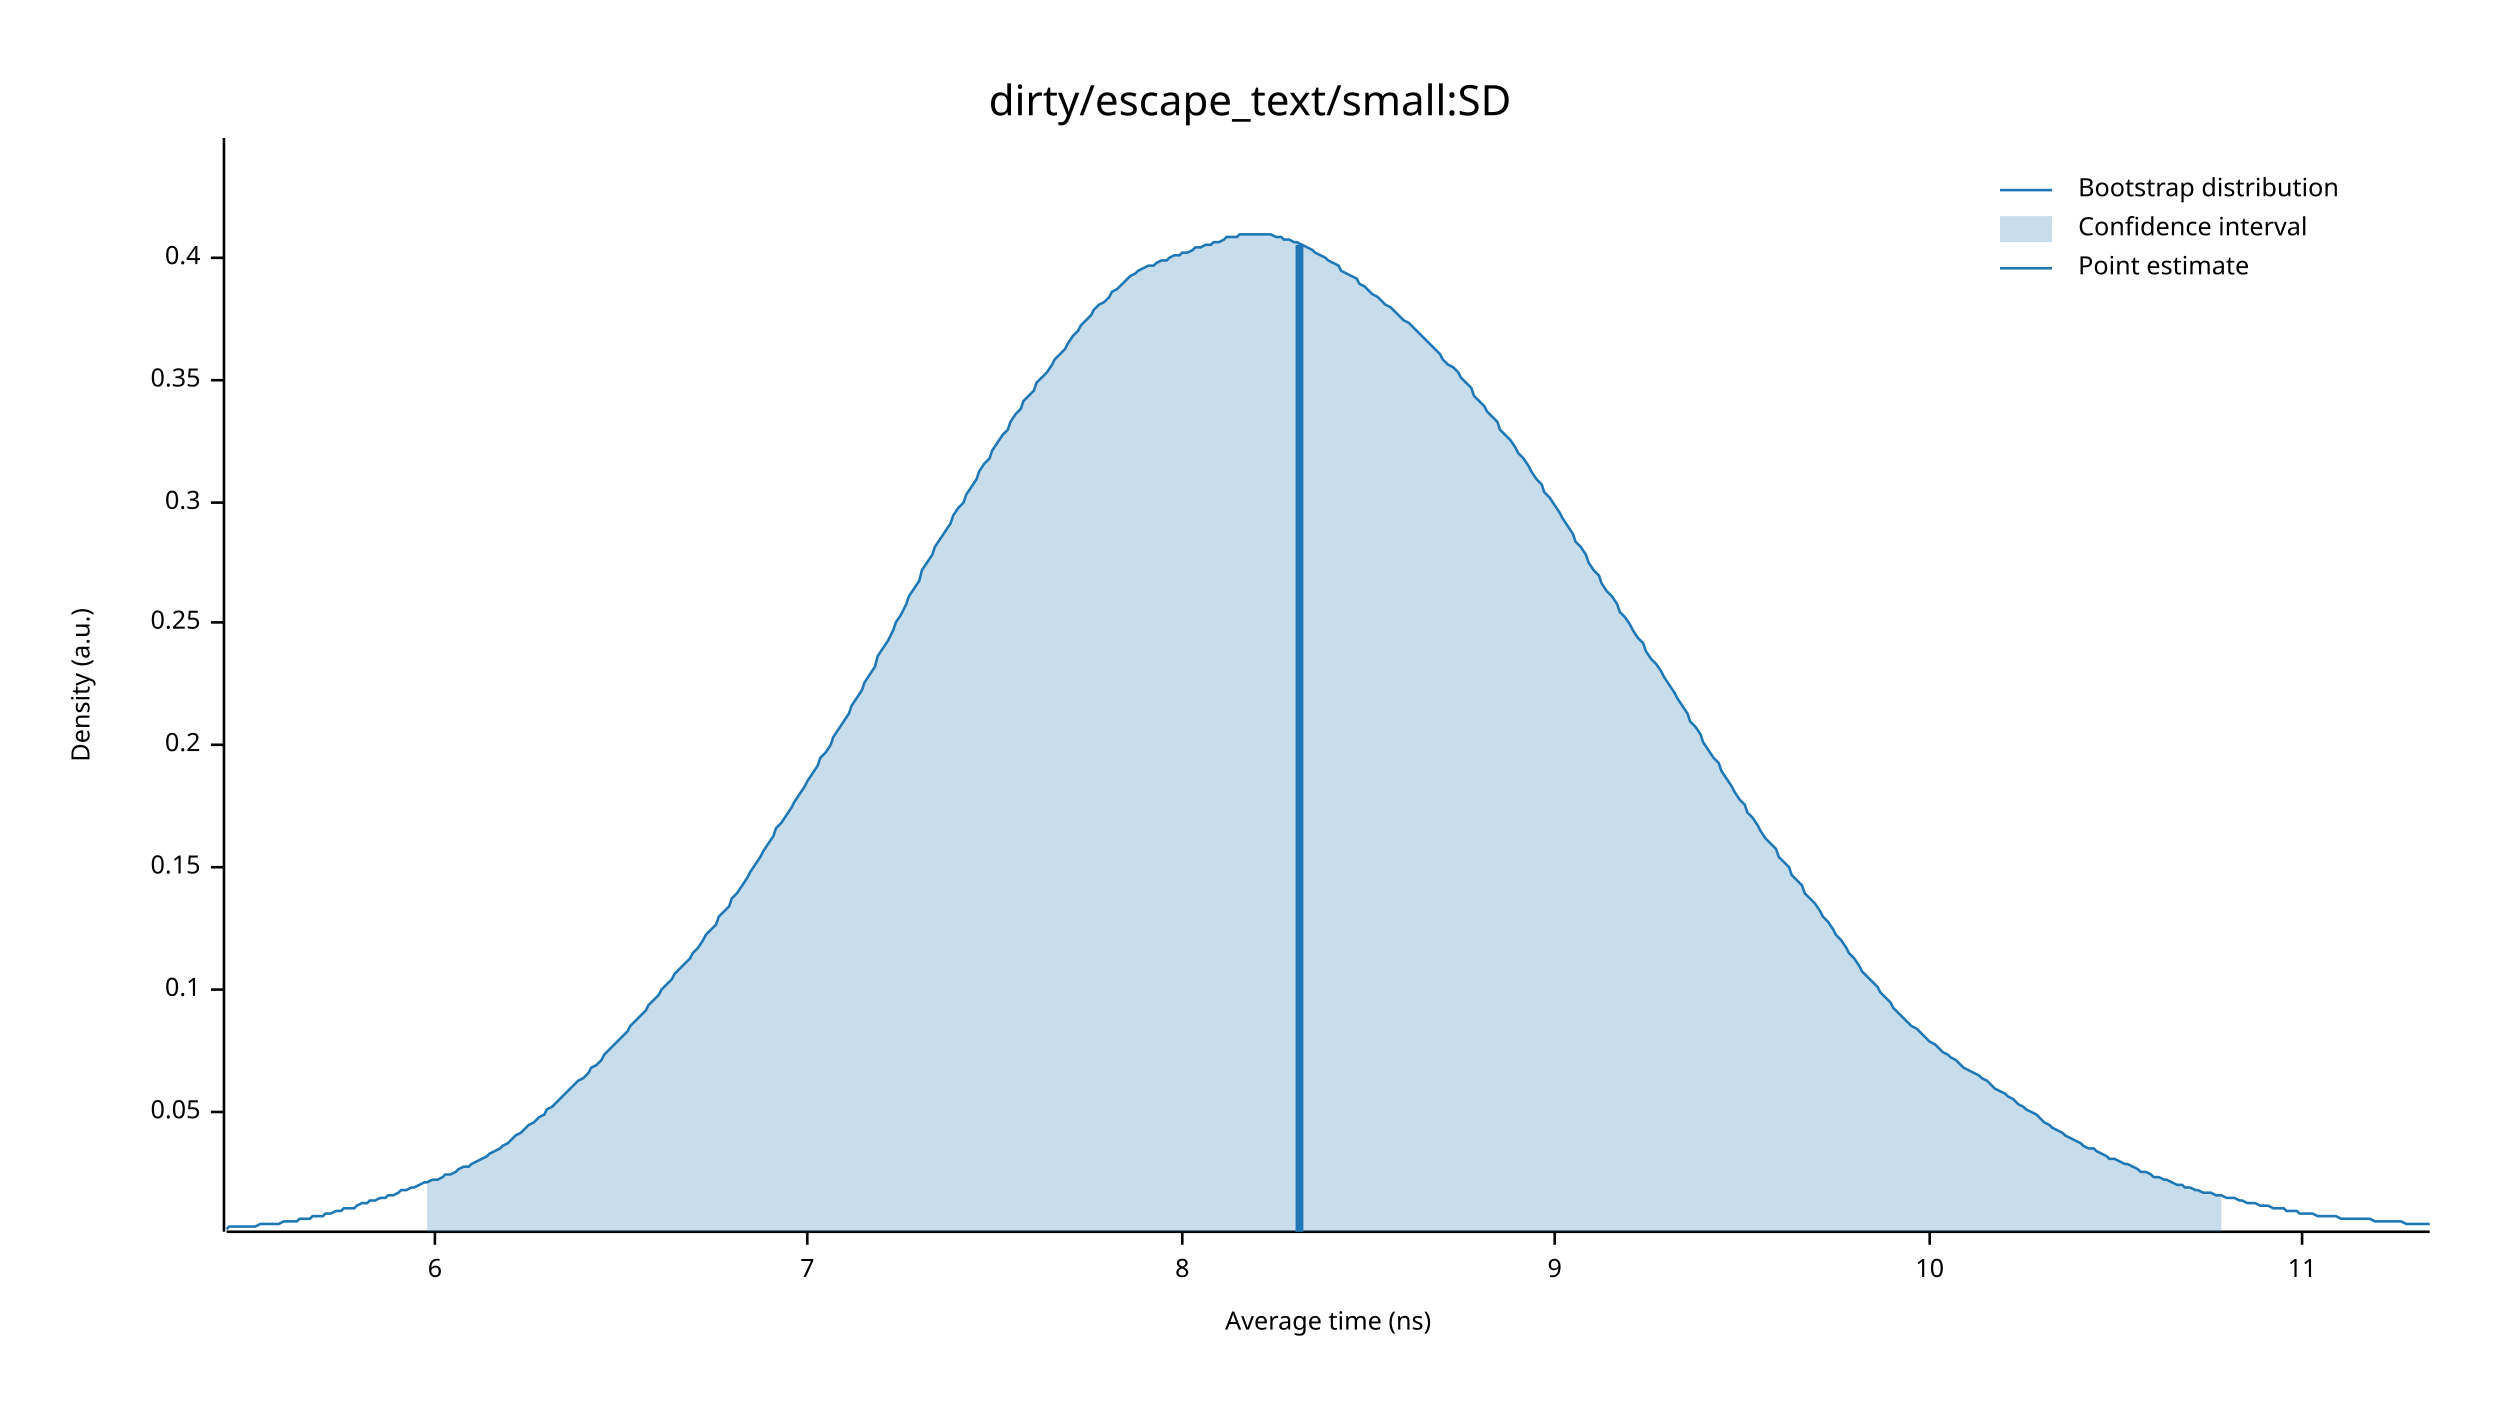
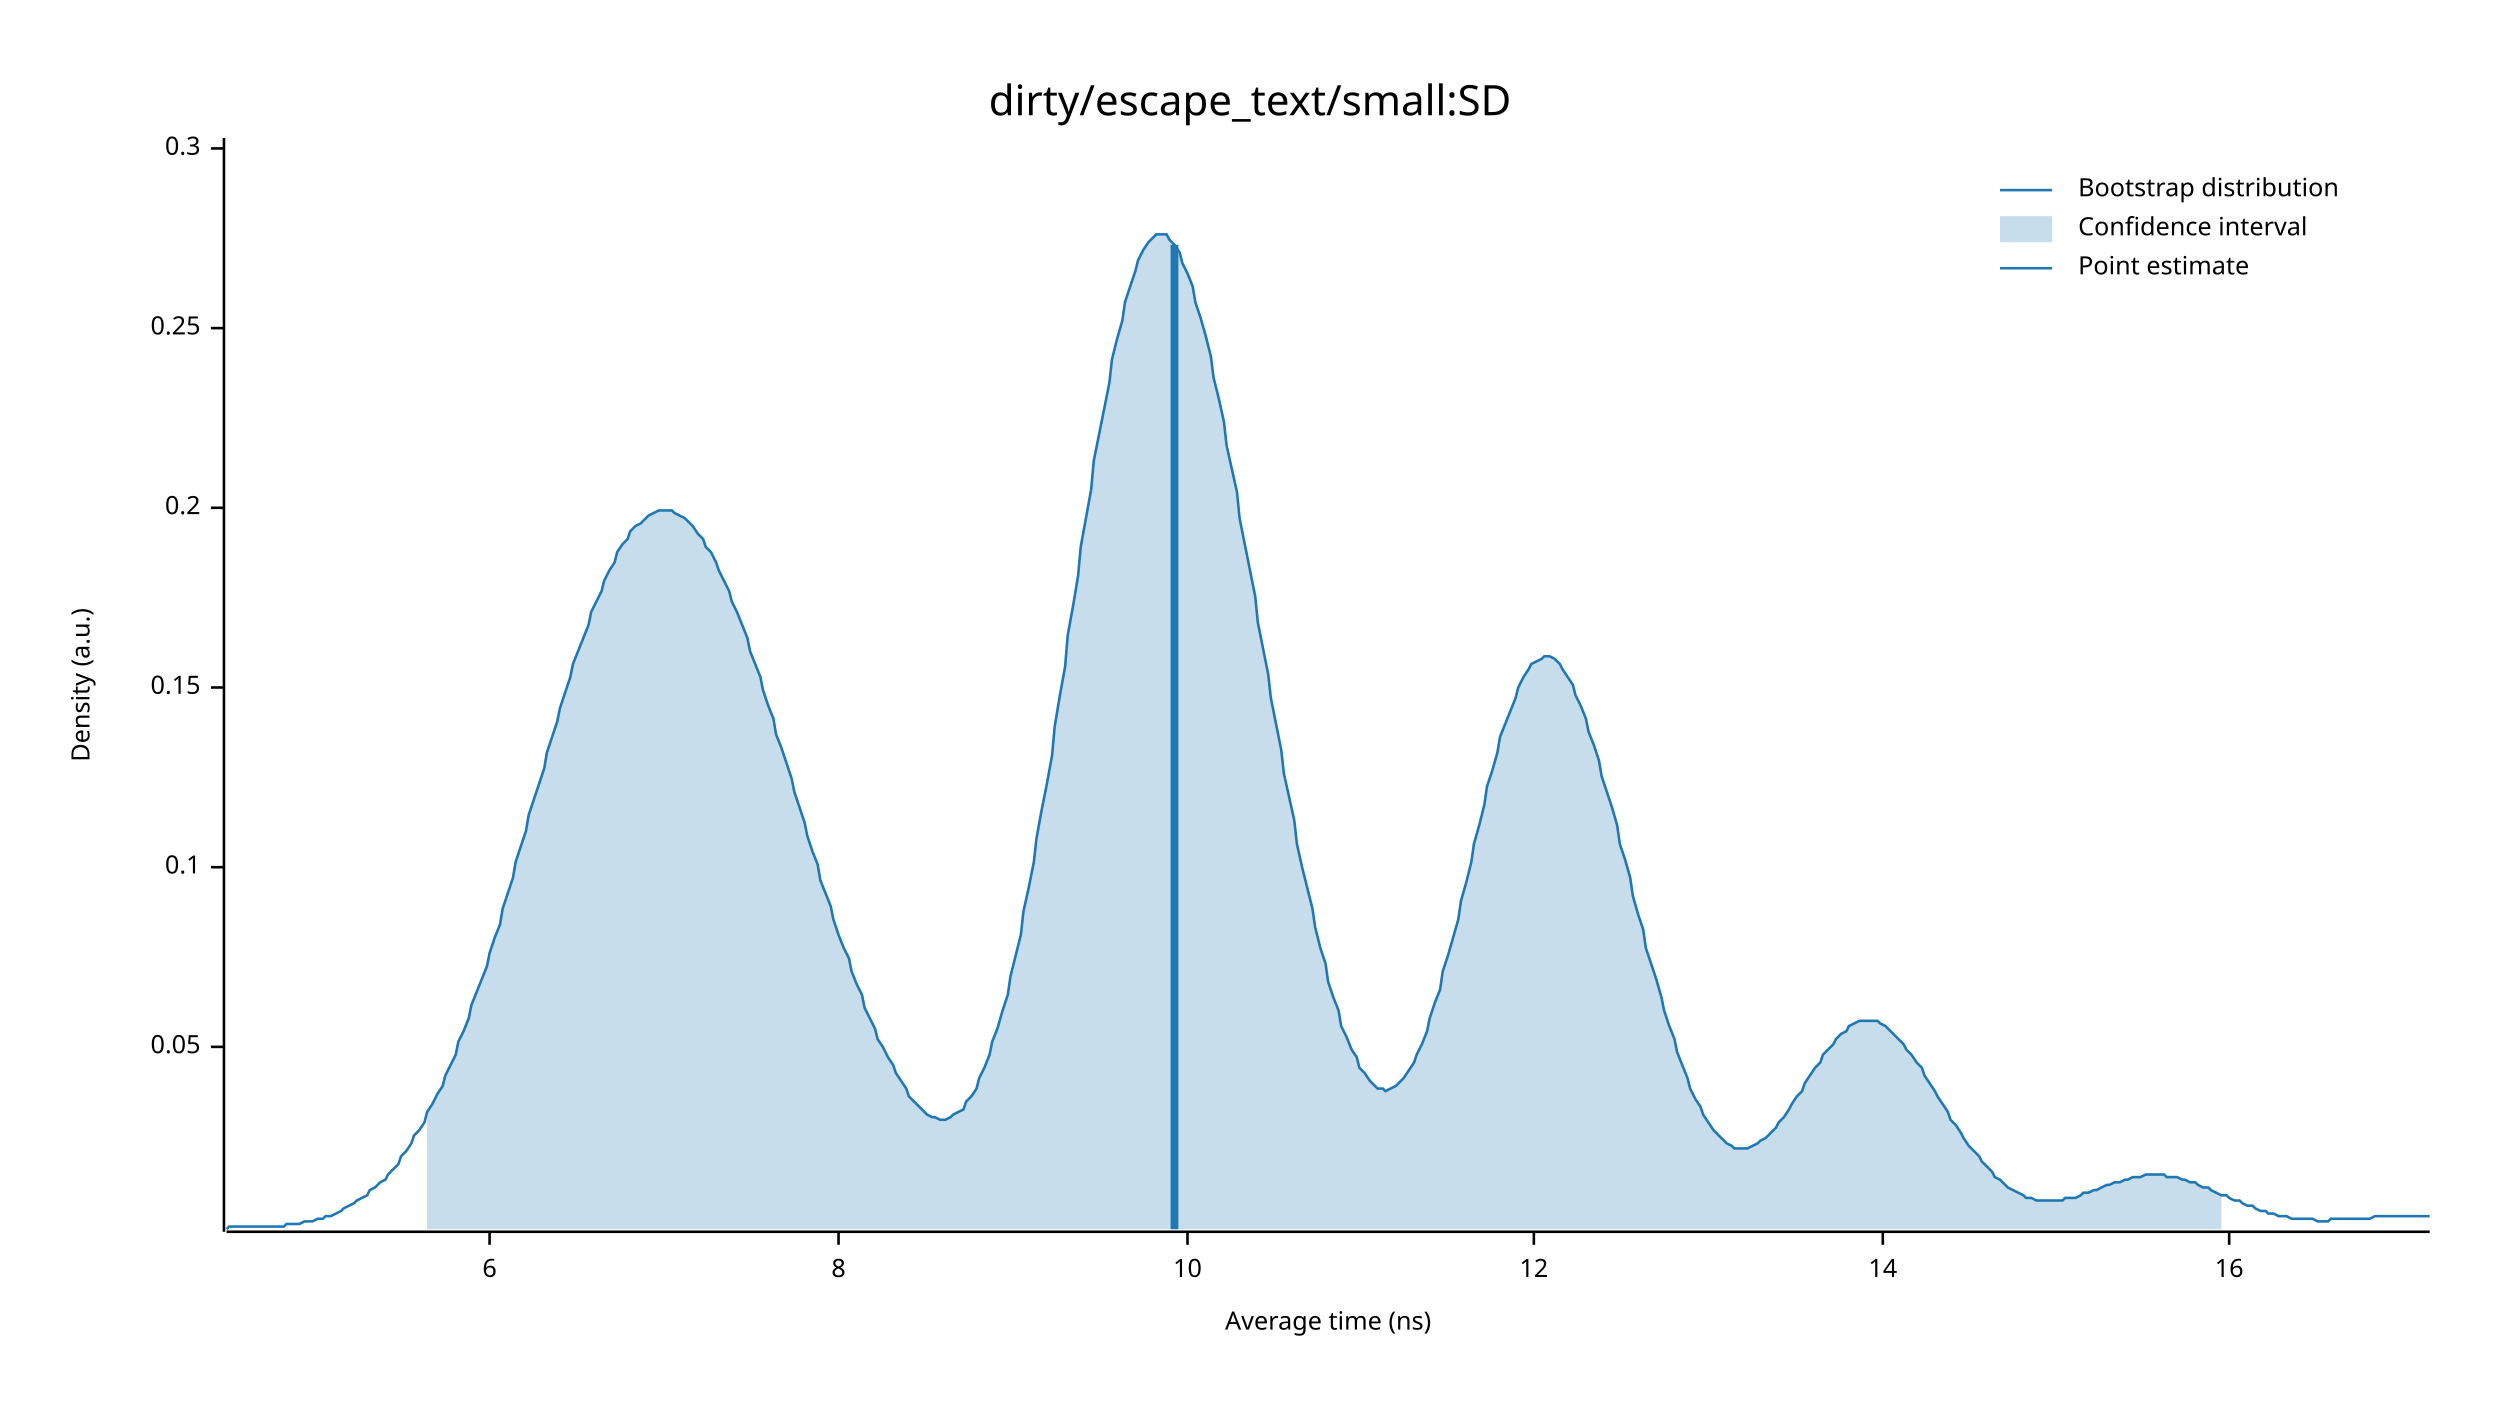
<svg xmlns="http://www.w3.org/2000/svg" width="960" height="540" viewBox="0 0 960 540">
  <text x="480" y="32" dy="0.76em" text-anchor="middle" font-family="sans-serif" font-size="16.129" opacity="1" fill="#000000">
dirty/escape_text/small:SD
</text>
  <text x="27" y="263" dy="0.76em" text-anchor="middle" font-family="sans-serif" font-size="9.677" opacity="1" fill="#000000" transform="rotate(270, 27, 263)">
Density (a.u.)
</text>
  <text x="510" y="513" dy="-0.5ex" text-anchor="middle" font-family="sans-serif" font-size="9.677" opacity="1" fill="#000000">
Average time (ns)
</text>
  <polyline fill="none" opacity="1" stroke="#000000" stroke-width="1" points="86,53 86,473 " />
-   <text x="77" y="427" dy="0.5ex" text-anchor="end" font-family="sans-serif" font-size="9.677" opacity="1" fill="#000000">
+   <text x="77" y="402" dy="0.5ex" text-anchor="end" font-family="sans-serif" font-size="9.677" opacity="1" fill="#000000">
0.05
</text>
-   <polyline fill="none" opacity="1" stroke="#000000" stroke-width="1" points="81,427 86,427 " />
-   <text x="77" y="380" dy="0.5ex" text-anchor="end" font-family="sans-serif" font-size="9.677" opacity="1" fill="#000000">
+   <polyline fill="none" opacity="1" stroke="#000000" stroke-width="1" points="81,402 86,402 " />
+   <text x="77" y="333" dy="0.5ex" text-anchor="end" font-family="sans-serif" font-size="9.677" opacity="1" fill="#000000">
0.1
</text>
-   <polyline fill="none" opacity="1" stroke="#000000" stroke-width="1" points="81,380 86,380 " />
-   <text x="77" y="333" dy="0.5ex" text-anchor="end" font-family="sans-serif" font-size="9.677" opacity="1" fill="#000000">
+   <polyline fill="none" opacity="1" stroke="#000000" stroke-width="1" points="81,333 86,333 " />
+   <text x="77" y="264" dy="0.5ex" text-anchor="end" font-family="sans-serif" font-size="9.677" opacity="1" fill="#000000">
0.15
</text>
-   <polyline fill="none" opacity="1" stroke="#000000" stroke-width="1" points="81,333 86,333 " />
-   <text x="77" y="286" dy="0.5ex" text-anchor="end" font-family="sans-serif" font-size="9.677" opacity="1" fill="#000000">
+   <polyline fill="none" opacity="1" stroke="#000000" stroke-width="1" points="81,264 86,264 " />
+   <text x="77" y="195" dy="0.5ex" text-anchor="end" font-family="sans-serif" font-size="9.677" opacity="1" fill="#000000">
0.2
</text>
-   <polyline fill="none" opacity="1" stroke="#000000" stroke-width="1" points="81,286 86,286 " />
-   <text x="77" y="239" dy="0.5ex" text-anchor="end" font-family="sans-serif" font-size="9.677" opacity="1" fill="#000000">
+   <polyline fill="none" opacity="1" stroke="#000000" stroke-width="1" points="81,195 86,195 " />
+   <text x="77" y="126" dy="0.5ex" text-anchor="end" font-family="sans-serif" font-size="9.677" opacity="1" fill="#000000">
0.25
</text>
-   <polyline fill="none" opacity="1" stroke="#000000" stroke-width="1" points="81,239 86,239 " />
-   <text x="77" y="193" dy="0.5ex" text-anchor="end" font-family="sans-serif" font-size="9.677" opacity="1" fill="#000000">
+   <polyline fill="none" opacity="1" stroke="#000000" stroke-width="1" points="81,126 86,126 " />
+   <text x="77" y="57" dy="0.5ex" text-anchor="end" font-family="sans-serif" font-size="9.677" opacity="1" fill="#000000">
0.3
</text>
-   <polyline fill="none" opacity="1" stroke="#000000" stroke-width="1" points="81,193 86,193 " />
-   <text x="77" y="146" dy="0.5ex" text-anchor="end" font-family="sans-serif" font-size="9.677" opacity="1" fill="#000000">
- 0.35
- </text>
-   <polyline fill="none" opacity="1" stroke="#000000" stroke-width="1" points="81,146 86,146 " />
-   <text x="77" y="99" dy="0.5ex" text-anchor="end" font-family="sans-serif" font-size="9.677" opacity="1" fill="#000000">
- 0.4
- </text>
-   <polyline fill="none" opacity="1" stroke="#000000" stroke-width="1" points="81,99 86,99 " />
+   <polyline fill="none" opacity="1" stroke="#000000" stroke-width="1" points="81,57 86,57 " />
  <polyline fill="none" opacity="1" stroke="#000000" stroke-width="1" points="87,473 933,473 " />
-   <text x="167" y="483" dy="0.76em" text-anchor="middle" font-family="sans-serif" font-size="9.677" opacity="1" fill="#000000">
+   <text x="188" y="483" dy="0.76em" text-anchor="middle" font-family="sans-serif" font-size="9.677" opacity="1" fill="#000000">
6
</text>
-   <polyline fill="none" opacity="1" stroke="#000000" stroke-width="1" points="167,473 167,478 " />
-   <text x="310" y="483" dy="0.76em" text-anchor="middle" font-family="sans-serif" font-size="9.677" opacity="1" fill="#000000">
- 7
- </text>
-   <polyline fill="none" opacity="1" stroke="#000000" stroke-width="1" points="310,473 310,478 " />
-   <text x="454" y="483" dy="0.76em" text-anchor="middle" font-family="sans-serif" font-size="9.677" opacity="1" fill="#000000">
+   <polyline fill="none" opacity="1" stroke="#000000" stroke-width="1" points="188,473 188,478 " />
+   <text x="322" y="483" dy="0.76em" text-anchor="middle" font-family="sans-serif" font-size="9.677" opacity="1" fill="#000000">
8
</text>
-   <polyline fill="none" opacity="1" stroke="#000000" stroke-width="1" points="454,473 454,478 " />
-   <text x="597" y="483" dy="0.76em" text-anchor="middle" font-family="sans-serif" font-size="9.677" opacity="1" fill="#000000">
- 9
- </text>
-   <polyline fill="none" opacity="1" stroke="#000000" stroke-width="1" points="597,473 597,478 " />
-   <text x="741" y="483" dy="0.76em" text-anchor="middle" font-family="sans-serif" font-size="9.677" opacity="1" fill="#000000">
+   <polyline fill="none" opacity="1" stroke="#000000" stroke-width="1" points="322,473 322,478 " />
+   <text x="456" y="483" dy="0.76em" text-anchor="middle" font-family="sans-serif" font-size="9.677" opacity="1" fill="#000000">
10
</text>
-   <polyline fill="none" opacity="1" stroke="#000000" stroke-width="1" points="741,473 741,478 " />
-   <text x="884" y="483" dy="0.76em" text-anchor="middle" font-family="sans-serif" font-size="9.677" opacity="1" fill="#000000">
- 11
+   <polyline fill="none" opacity="1" stroke="#000000" stroke-width="1" points="456,473 456,478 " />
+   <text x="589" y="483" dy="0.76em" text-anchor="middle" font-family="sans-serif" font-size="9.677" opacity="1" fill="#000000">
+ 12
</text>
-   <polyline fill="none" opacity="1" stroke="#000000" stroke-width="1" points="884,473 884,478 " />
-   <polyline fill="none" opacity="1" stroke="#1F78B4" stroke-width="1" points="87,472 88,471 90,471 92,471 93,471 95,471 97,471 98,471 100,470 102,470 103,470 105,470 107,470 109,469 110,469 112,469 114,469 115,468 117,468 119,468 120,467 122,467 124,467 125,466 127,466 129,465 131,465 132,464 134,464 136,464 137,463 139,462 141,462 142,461 144,461 146,460 148,460 149,459 151,459 153,458 154,457 156,457 158,456 159,456 161,455 163,454 164,454 166,453 168,453 170,452 171,451 173,451 175,450 176,449 178,448 180,448 181,447 183,446 185,445 187,444 188,443 190,442 192,441 193,440 195,439 197,437 198,436 200,435 202,433 203,432 205,431 207,429 209,428 210,426 212,425 214,423 215,422 217,420 219,418 220,417 222,415 224,414 226,412 227,410 229,409 231,407 232,405 234,403 236,401 237,400 239,398 241,396 242,394 244,392 246,390 248,388 249,386 251,384 253,382 254,380 256,378 258,376 259,374 261,372 263,370 265,368 266,366 268,364 270,361 271,359 273,357 275,355 276,352 278,350 280,348 281,345 283,343 285,340 287,337 288,335 290,332 292,329 293,327 295,324 297,321 298,318 300,316 302,313 304,310 305,308 307,305 309,302 310,300 312,297 314,294 315,291 317,289 319,286 320,283 322,280 324,277 326,274 327,271 329,268 331,265 332,262 334,259 336,256 337,252 339,249 341,246 343,242 344,239 346,236 348,232 349,229 351,226 353,223 354,219 356,216 358,213 359,210 361,207 363,204 365,201 366,198 368,195 370,193 371,190 373,187 375,184 376,181 378,178 380,176 381,173 383,170 385,167 387,165 388,162 390,159 392,157 393,154 395,152 397,150 398,147 400,145 402,143 404,140 405,138 407,136 409,134 410,132 412,129 414,127 415,125 417,123 419,121 420,119 422,117 424,116 426,114 427,112 429,111 431,109 432,108 434,106 436,105 437,104 439,103 441,102 443,102 444,101 446,100 448,100 449,99 451,98 453,98 454,97 456,97 458,96 459,95 461,95 463,94 465,94 466,93 468,93 470,92 471,91 473,91 475,91 476,90 478,90 480,90 482,90 483,90 485,90 487,90 488,90 490,91 492,91 493,92 495,92 497,93 498,93 500,94 502,95 504,96 505,97 507,98 509,99 510,100 512,101 514,102 515,104 517,105 519,106 521,107 522,109 524,110 526,112 527,113 529,114 531,116 532,117 534,118 536,120 537,121 539,123 541,124 543,126 544,127 546,129 548,131 549,132 551,134 553,136 554,138 556,140 558,141 560,143 561,145 563,147 565,149 566,152 568,154 570,156 571,158 573,160 575,162 576,165 578,167 580,169 582,172 583,174 585,176 587,179 588,181 590,184 592,186 593,189 595,191 597,194 599,197 600,199 602,202 604,205 605,208 607,210 609,213 610,216 612,219 614,221 615,224 617,227 619,229 621,232 622,235 624,237 626,240 627,242 629,245 631,247 632,250 634,253 636,255 638,258 639,260 641,263 643,266 644,268 646,271 648,274 649,277 651,279 653,282 654,285 656,288 658,291 660,293 661,296 663,299 665,302 666,304 668,307 670,309 671,312 673,314 675,317 676,319 678,322 680,324 682,326 683,329 685,331 687,333 688,336 690,338 692,340 693,343 695,345 697,347 699,350 700,352 702,354 704,357 705,359 707,361 709,364 710,366 712,368 714,371 715,373 717,375 719,377 721,379 722,381 724,383 726,385 727,387 729,389 731,391 732,392 734,394 736,395 738,397 739,398 741,400 743,401 744,402 746,404 748,405 749,406 751,407 753,409 754,410 756,411 758,412 760,413 761,414 763,415 765,417 766,418 768,419 770,420 771,421 773,422 775,424 777,425 778,426 780,427 782,428 783,429 785,431 787,432 788,433 790,434 792,435 793,436 795,437 797,438 799,439 800,440 802,441 804,441 805,442 807,443 809,444 810,445 812,445 814,446 816,447 817,447 819,448 821,449 822,450 824,450 826,451 827,452 829,452 831,453 832,453 834,454 836,455 838,455 839,456 841,456 843,457 844,457 846,458 848,458 849,458 851,459 853,459 855,460 856,460 858,460 860,461 861,461 863,462 865,462 866,462 868,463 870,463 871,463 873,464 875,464 877,464 878,465 880,465 882,465 883,466 885,466 887,466 888,466 890,467 892,467 894,467 895,467 897,467 899,468 900,468 902,468 904,468 905,468 907,468 909,468 910,468 912,469 914,469 916,469 917,469 919,469 921,469 922,469 924,470 926,470 927,470 929,470 931,470 933,470 " />
-   <polygon opacity="0.25" fill="#1F78B4" points="164,454 166,453 168,453 170,452 171,451 173,451 175,450 176,449 178,448 180,448 181,447 183,446 185,445 187,444 188,443 190,442 192,441 193,440 195,439 197,437 198,436 200,435 202,433 203,432 205,431 207,429 209,428 210,426 212,425 214,423 215,422 217,420 219,418 220,417 222,415 224,414 226,412 227,410 229,409 231,407 232,405 234,403 236,401 237,400 239,398 241,396 242,394 244,392 246,390 248,388 249,386 251,384 253,382 254,380 256,378 258,376 259,374 261,372 263,370 265,368 266,366 268,364 270,361 271,359 273,357 275,355 276,352 278,350 280,348 281,345 283,343 285,340 287,337 288,335 290,332 292,329 293,327 295,324 297,321 298,318 300,316 302,313 304,310 305,308 307,305 309,302 310,300 312,297 314,294 315,291 317,289 319,286 320,283 322,280 324,277 326,274 327,271 329,268 331,265 332,262 334,259 336,256 337,252 339,249 341,246 343,242 344,239 346,236 348,232 349,229 351,226 353,223 354,219 356,216 358,213 359,210 361,207 363,204 365,201 366,198 368,195 370,193 371,190 373,187 375,184 376,181 378,178 380,176 381,173 383,170 385,167 387,165 388,162 390,159 392,157 393,154 395,152 397,150 398,147 400,145 402,143 404,140 405,138 407,136 409,134 410,132 412,129 414,127 415,125 417,123 419,121 420,119 422,117 424,116 426,114 427,112 429,111 431,109 432,108 434,106 436,105 437,104 439,103 441,102 443,102 444,101 446,100 448,100 449,99 451,98 453,98 454,97 456,97 458,96 459,95 461,95 463,94 465,94 466,93 468,93 470,92 471,91 473,91 475,91 476,90 478,90 480,90 482,90 483,90 485,90 487,90 488,90 490,91 492,91 493,92 495,92 497,93 498,93 500,94 502,95 504,96 505,97 507,98 509,99 510,100 512,101 514,102 515,104 517,105 519,106 521,107 522,109 524,110 526,112 527,113 529,114 531,116 532,117 534,118 536,120 537,121 539,123 541,124 543,126 544,127 546,129 548,131 549,132 551,134 553,136 554,138 556,140 558,141 560,143 561,145 563,147 565,149 566,152 568,154 570,156 571,158 573,160 575,162 576,165 578,167 580,169 582,172 583,174 585,176 587,179 588,181 590,184 592,186 593,189 595,191 597,194 599,197 600,199 602,202 604,205 605,208 607,210 609,213 610,216 612,219 614,221 615,224 617,227 619,229 621,232 622,235 624,237 626,240 627,242 629,245 631,247 632,250 634,253 636,255 638,258 639,260 641,263 643,266 644,268 646,271 648,274 649,277 651,279 653,282 654,285 656,288 658,291 660,293 661,296 663,299 665,302 666,304 668,307 670,309 671,312 673,314 675,317 676,319 678,322 680,324 682,326 683,329 685,331 687,333 688,336 690,338 692,340 693,343 695,345 697,347 699,350 700,352 702,354 704,357 705,359 707,361 709,364 710,366 712,368 714,371 715,373 717,375 719,377 721,379 722,381 724,383 726,385 727,387 729,389 731,391 732,392 734,394 736,395 738,397 739,398 741,400 743,401 744,402 746,404 748,405 749,406 751,407 753,409 754,410 756,411 758,412 760,413 761,414 763,415 765,417 766,418 768,419 770,420 771,421 773,422 775,424 777,425 778,426 780,427 782,428 783,429 785,431 787,432 788,433 790,434 792,435 793,436 795,437 797,438 799,439 800,440 802,441 804,441 805,442 807,443 809,444 810,445 812,445 814,446 816,447 817,447 819,448 821,449 822,450 824,450 826,451 827,452 829,452 831,453 832,453 834,454 836,455 838,455 839,456 841,456 843,457 844,457 846,458 848,458 849,458 851,459 853,459 853,473 164,473 " />
-   <polyline fill="none" opacity="1" stroke="#1F78B4" stroke-width="3" points="499,473 499,94 " />
+   <polyline fill="none" opacity="1" stroke="#000000" stroke-width="1" points="589,473 589,478 " />
+   <text x="723" y="483" dy="0.76em" text-anchor="middle" font-family="sans-serif" font-size="9.677" opacity="1" fill="#000000">
+ 14
+ </text>
+   <polyline fill="none" opacity="1" stroke="#000000" stroke-width="1" points="723,473 723,478 " />
+   <text x="856" y="483" dy="0.76em" text-anchor="middle" font-family="sans-serif" font-size="9.677" opacity="1" fill="#000000">
+ 16
+ </text>
+   <polyline fill="none" opacity="1" stroke="#000000" stroke-width="1" points="856,473 856,478 " />
+   <polyline fill="none" opacity="1" stroke="#1F78B4" stroke-width="1" points="87,472 88,471 90,471 92,471 93,471 95,471 97,471 98,471 100,471 102,471 103,471 105,471 107,471 109,471 110,470 112,470 114,470 115,470 117,469 119,469 120,469 122,468 124,468 125,467 127,467 129,466 131,465 132,464 134,463 136,462 137,461 139,460 141,459 142,457 144,456 146,454 148,453 149,451 151,449 153,447 154,444 156,442 158,439 159,436 161,434 163,431 164,427 166,424 168,420 170,417 171,413 173,409 175,405 176,400 178,396 180,391 181,386 183,381 185,376 187,371 188,366 190,360 192,355 193,349 195,343 197,337 198,331 200,325 202,319 203,313 205,307 207,301 209,295 210,289 212,283 214,277 215,272 217,266 219,260 220,255 222,250 224,245 226,240 227,235 229,231 231,227 232,223 234,219 236,216 237,212 239,209 241,207 242,204 244,202 246,201 248,199 249,198 251,197 253,196 254,196 256,196 258,196 259,197 261,198 263,199 265,201 266,202 268,205 270,207 271,210 273,212 275,216 276,219 278,223 280,227 281,231 283,235 285,240 287,245 288,250 290,255 292,260 293,265 295,271 297,276 298,282 300,287 302,293 304,299 305,304 307,310 309,316 310,321 312,327 314,332 315,338 317,343 319,348 320,353 322,359 324,364 326,368 327,373 329,378 331,382 332,387 334,391 336,395 337,399 339,402 341,406 343,409 344,412 346,415 348,418 349,421 351,423 353,425 354,426 356,428 358,429 359,429 361,430 363,430 365,429 366,428 368,427 370,426 371,423 373,421 375,418 376,414 378,410 380,405 381,400 383,395 385,388 387,382 388,375 390,367 392,359 393,350 395,341 397,331 398,322 400,311 402,301 404,290 405,279 407,267 409,256 410,244 412,233 414,221 415,210 417,199 419,188 420,177 422,167 424,157 426,147 427,138 429,130 431,123 432,116 434,110 436,104 437,100 439,96 441,93 443,91 444,90 446,90 448,90 449,92 451,94 453,97 454,101 456,105 458,110 459,116 461,122 463,129 465,137 466,145 468,153 470,162 471,171 473,180 475,189 476,199 478,209 480,219 482,229 483,239 485,249 487,259 488,268 490,278 492,288 493,297 495,306 497,315 498,324 500,333 502,341 504,349 505,356 507,364 509,370 510,377 512,383 514,388 515,394 517,398 519,403 521,406 522,410 524,412 526,415 527,416 529,418 531,418 532,419 534,418 536,417 537,416 539,414 541,411 543,408 544,405 546,401 548,396 549,391 551,385 553,380 554,373 556,367 558,360 560,353 561,346 563,339 565,331 566,324 568,317 570,309 571,302 573,296 575,289 576,283 578,278 580,273 582,268 583,264 585,260 587,257 588,255 590,254 592,253 593,252 595,252 597,253 599,255 600,257 602,260 604,263 605,267 607,271 609,276 610,281 612,286 614,292 615,298 617,304 619,310 621,317 622,324 624,330 626,337 627,344 629,351 631,357 632,364 634,370 636,376 638,383 639,388 641,394 643,399 644,404 646,409 648,414 649,418 651,422 653,425 654,428 656,431 658,434 660,436 661,437 663,439 665,440 666,441 668,441 670,441 671,441 673,440 675,439 676,438 678,437 680,435 682,433 683,431 685,429 687,426 688,424 690,421 692,419 693,416 695,413 697,410 699,408 700,405 702,403 704,401 705,399 707,397 709,396 710,394 712,393 714,392 715,392 717,392 719,392 721,392 722,393 724,394 726,396 727,397 729,399 731,401 732,403 734,405 736,408 738,410 739,413 741,416 743,419 744,421 746,424 748,427 749,430 751,432 753,435 754,437 756,440 758,442 760,444 761,446 763,448 765,450 766,452 768,453 770,455 771,456 773,457 775,458 777,459 778,460 780,460 782,461 783,461 785,461 787,461 788,461 790,461 792,461 793,460 795,460 797,460 799,459 800,458 802,458 804,457 805,457 807,456 809,455 810,455 812,454 814,454 816,453 817,453 819,452 821,452 822,452 824,451 826,451 827,451 829,451 831,451 832,452 834,452 836,452 838,453 839,453 841,454 843,454 844,455 846,456 848,456 849,457 851,458 853,459 855,459 856,460 858,461 860,461 861,462 863,463 865,463 866,464 868,465 870,465 871,466 873,466 875,467 877,467 878,467 880,468 882,468 883,468 885,468 887,468 888,468 890,469 892,469 894,469 895,468 897,468 899,468 900,468 902,468 904,468 905,468 907,468 909,468 910,468 912,467 914,467 916,467 917,467 919,467 921,467 922,467 924,467 926,467 927,467 929,467 931,467 933,467 " />
+   <polygon opacity="0.25" fill="#1F78B4" points="164,427 166,424 168,420 170,417 171,413 173,409 175,405 176,400 178,396 180,391 181,386 183,381 185,376 187,371 188,366 190,360 192,355 193,349 195,343 197,337 198,331 200,325 202,319 203,313 205,307 207,301 209,295 210,289 212,283 214,277 215,272 217,266 219,260 220,255 222,250 224,245 226,240 227,235 229,231 231,227 232,223 234,219 236,216 237,212 239,209 241,207 242,204 244,202 246,201 248,199 249,198 251,197 253,196 254,196 256,196 258,196 259,197 261,198 263,199 265,201 266,202 268,205 270,207 271,210 273,212 275,216 276,219 278,223 280,227 281,231 283,235 285,240 287,245 288,250 290,255 292,260 293,265 295,271 297,276 298,282 300,287 302,293 304,299 305,304 307,310 309,316 310,321 312,327 314,332 315,338 317,343 319,348 320,353 322,359 324,364 326,368 327,373 329,378 331,382 332,387 334,391 336,395 337,399 339,402 341,406 343,409 344,412 346,415 348,418 349,421 351,423 353,425 354,426 356,428 358,429 359,429 361,430 363,430 365,429 366,428 368,427 370,426 371,423 373,421 375,418 376,414 378,410 380,405 381,400 383,395 385,388 387,382 388,375 390,367 392,359 393,350 395,341 397,331 398,322 400,311 402,301 404,290 405,279 407,267 409,256 410,244 412,233 414,221 415,210 417,199 419,188 420,177 422,167 424,157 426,147 427,138 429,130 431,123 432,116 434,110 436,104 437,100 439,96 441,93 443,91 444,90 446,90 448,90 449,92 451,94 453,97 454,101 456,105 458,110 459,116 461,122 463,129 465,137 466,145 468,153 470,162 471,171 473,180 475,189 476,199 478,209 480,219 482,229 483,239 485,249 487,259 488,268 490,278 492,288 493,297 495,306 497,315 498,324 500,333 502,341 504,349 505,356 507,364 509,370 510,377 512,383 514,388 515,394 517,398 519,403 521,406 522,410 524,412 526,415 527,416 529,418 531,418 532,419 534,418 536,417 537,416 539,414 541,411 543,408 544,405 546,401 548,396 549,391 551,385 553,380 554,373 556,367 558,360 560,353 561,346 563,339 565,331 566,324 568,317 570,309 571,302 573,296 575,289 576,283 578,278 580,273 582,268 583,264 585,260 587,257 588,255 590,254 592,253 593,252 595,252 597,253 599,255 600,257 602,260 604,263 605,267 607,271 609,276 610,281 612,286 614,292 615,298 617,304 619,310 621,317 622,324 624,330 626,337 627,344 629,351 631,357 632,364 634,370 636,376 638,383 639,388 641,394 643,399 644,404 646,409 648,414 649,418 651,422 653,425 654,428 656,431 658,434 660,436 661,437 663,439 665,440 666,441 668,441 670,441 671,441 673,440 675,439 676,438 678,437 680,435 682,433 683,431 685,429 687,426 688,424 690,421 692,419 693,416 695,413 697,410 699,408 700,405 702,403 704,401 705,399 707,397 709,396 710,394 712,393 714,392 715,392 717,392 719,392 721,392 722,393 724,394 726,396 727,397 729,399 731,401 732,403 734,405 736,408 738,410 739,413 741,416 743,419 744,421 746,424 748,427 749,430 751,432 753,435 754,437 756,440 758,442 760,444 761,446 763,448 765,450 766,452 768,453 770,455 771,456 773,457 775,458 777,459 778,460 780,460 782,461 783,461 785,461 787,461 788,461 790,461 792,461 793,460 795,460 797,460 799,459 800,458 802,458 804,457 805,457 807,456 809,455 810,455 812,454 814,454 816,453 817,453 819,452 821,452 822,452 824,451 826,451 827,451 829,451 831,451 832,452 834,452 836,452 838,453 839,453 841,454 843,454 844,455 846,456 848,456 849,457 851,458 853,459 853,472 164,472 " />
+   <polyline fill="none" opacity="1" stroke="#1F78B4" stroke-width="3" points="451,472 451,94 " />
  <text x="798" y="68" dy="0.76em" text-anchor="start" font-family="sans-serif" font-size="9.677" opacity="1" fill="#000000">
Bootstrap distribution
</text>
  <text x="798" y="83" dy="0.76em" text-anchor="start" font-family="sans-serif" font-size="9.677" opacity="1" fill="#000000">
Confidence interval
</text>
  <text x="798" y="98" dy="0.76em" text-anchor="start" font-family="sans-serif" font-size="9.677" opacity="1" fill="#000000">
Point estimate
</text>
  <polyline fill="none" opacity="1" stroke="#1F78B4" stroke-width="1" points="768,73 788,73 " />
  <rect x="768" y="83" width="20" height="10" opacity="0.25" fill="#1F78B4" stroke="none" />
  <polyline fill="none" opacity="1" stroke="#1F78B4" stroke-width="1" points="768,103 788,103 " />
</svg>
